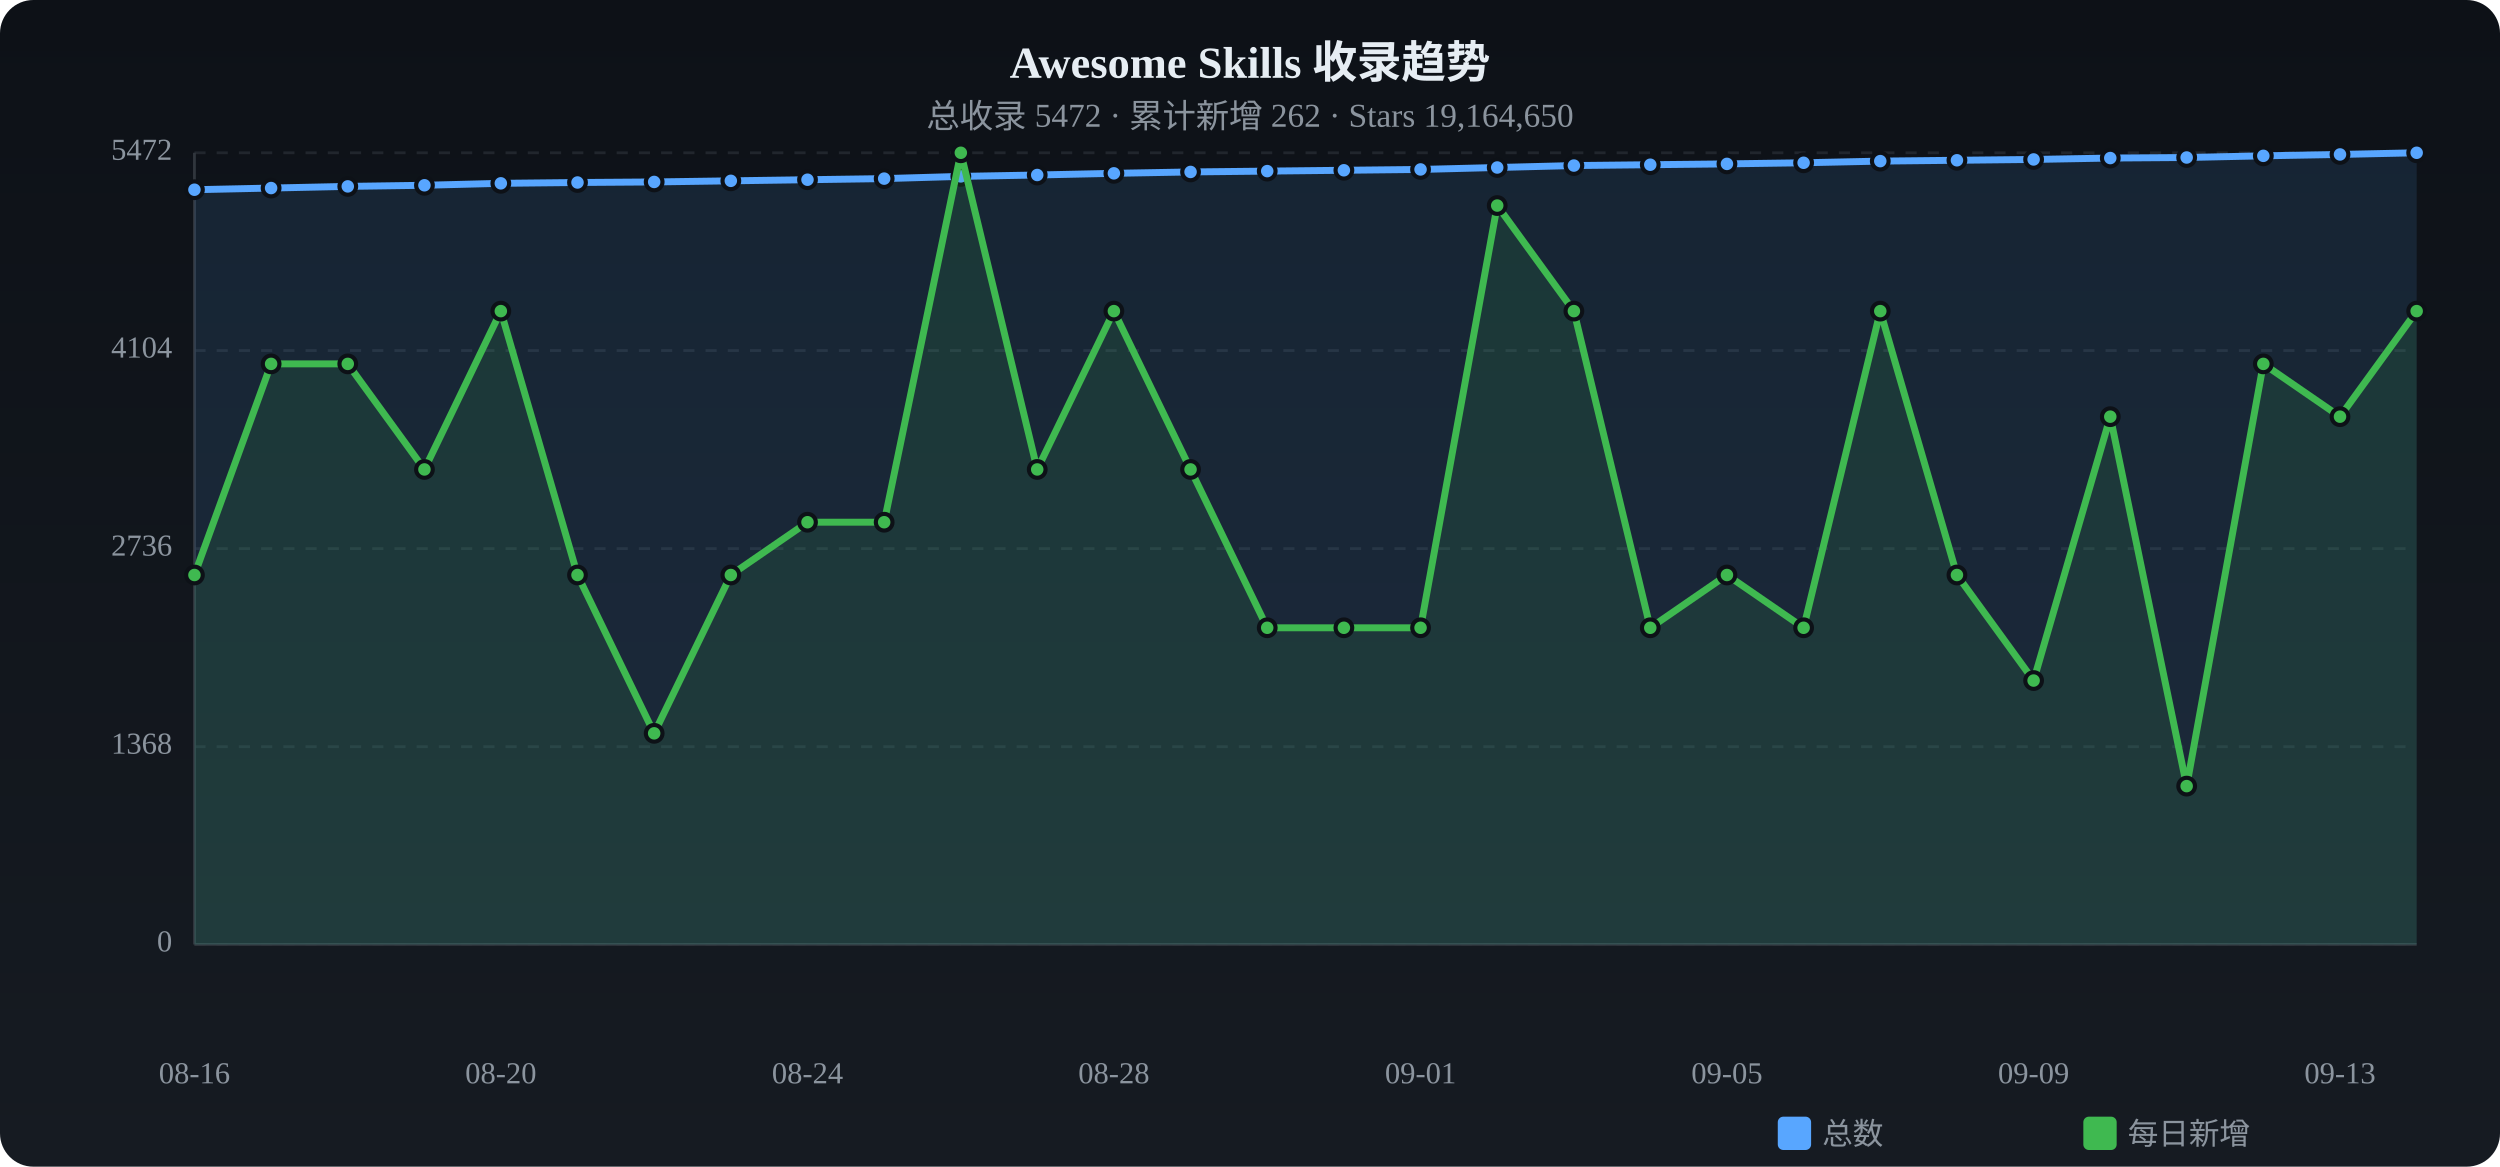
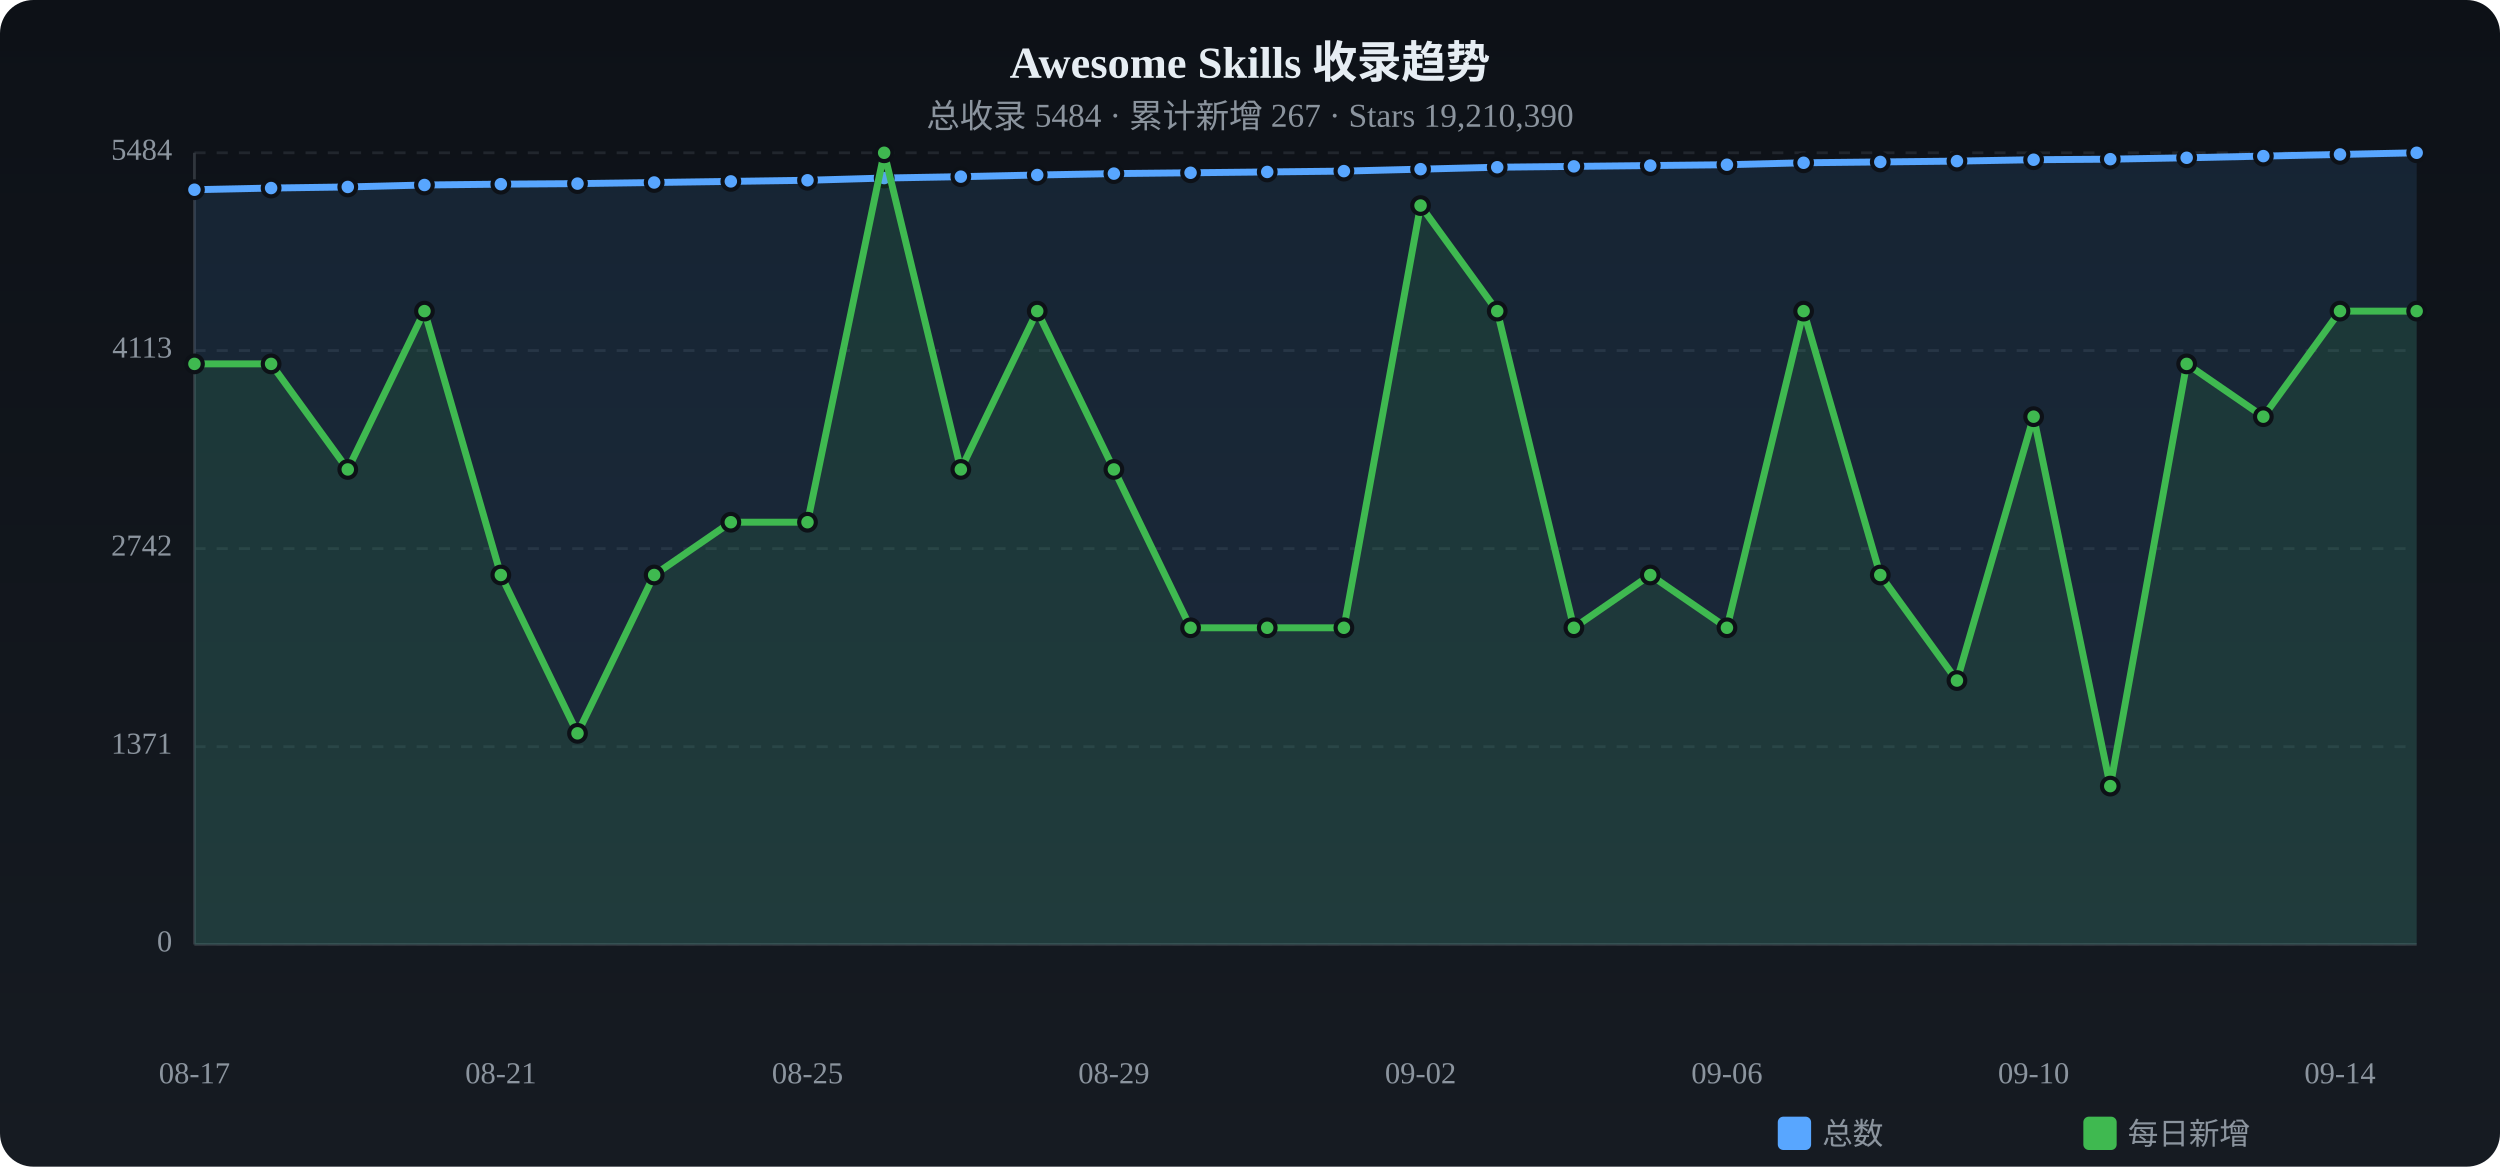
<svg xmlns="http://www.w3.org/2000/svg" viewBox="0 0 900 420" width="900" height="420">
  <defs>
    <linearGradient id="tbg" x1="0%" y1="0%" x2="0%" y2="100%">
      <stop offset="0%" stop-color="#0d1117" />
      <stop offset="100%" stop-color="#161b22" />
    </linearGradient>
  </defs>
  <rect width="900" height="420" rx="12" fill="url(#tbg)" />
  <text x="450.0" y="28" text-anchor="middle" fill="#e6edf3" font-size="16" font-weight="bold">Awesome Skills 收录趋势</text>
-   <text x="450.0" y="46" text-anchor="middle" fill="#8b949e" font-size="12">总收录 5472 · 累计新增 262 · Stars 19,164,650</text>
+   <text x="450.0" y="46" text-anchor="middle" fill="#8b949e" font-size="12">总收录 5484 · 累计新增 267 · Stars 19,210,390</text>
  <text x="62" y="340.0" text-anchor="end" fill="#8b949e" font-size="11" dominant-baseline="middle">0</text>
  <line x1="70" y1="340.0" x2="870" y2="340.0" stroke="#21262d" stroke-dasharray="4 4" />
-   <text x="62" y="268.8" text-anchor="end" fill="#8b949e" font-size="11" dominant-baseline="middle">1368</text>
+   <text x="62" y="268.8" text-anchor="end" fill="#8b949e" font-size="11" dominant-baseline="middle">1371</text>
  <line x1="70" y1="268.8" x2="870" y2="268.8" stroke="#21262d" stroke-dasharray="4 4" />
-   <text x="62" y="197.5" text-anchor="end" fill="#8b949e" font-size="11" dominant-baseline="middle">2736</text>
+   <text x="62" y="197.5" text-anchor="end" fill="#8b949e" font-size="11" dominant-baseline="middle">2742</text>
  <line x1="70" y1="197.5" x2="870" y2="197.5" stroke="#21262d" stroke-dasharray="4 4" />
-   <text x="62" y="126.2" text-anchor="end" fill="#8b949e" font-size="11" dominant-baseline="middle">4104</text>
+   <text x="62" y="126.2" text-anchor="end" fill="#8b949e" font-size="11" dominant-baseline="middle">4113</text>
  <line x1="70" y1="126.2" x2="870" y2="126.2" stroke="#21262d" stroke-dasharray="4 4" />
-   <text x="62" y="55.0" text-anchor="end" fill="#8b949e" font-size="11" dominant-baseline="middle">5472</text>
+   <text x="62" y="55.0" text-anchor="end" fill="#8b949e" font-size="11" dominant-baseline="middle">5484</text>
  <line x1="70" y1="55.0" x2="870" y2="55.0" stroke="#21262d" stroke-dasharray="4 4" />
  <line x1="70" y1="55" x2="70" y2="340" stroke="#30363d" />
  <line x1="70" y1="340" x2="870" y2="340" stroke="#30363d" />
-   <path d="M70.0,68.3 L97.6,67.7 L125.2,67.1 L152.8,66.7 L180.3,66.0 L207.9,65.7 L235.5,65.5 L263.1,65.1 L290.7,64.7 L318.3,64.3 L345.9,63.5 L373.4,63.0 L401.0,62.4 L428.6,61.9 L456.2,61.6 L483.8,61.3 L511.4,61.0 L539.0,60.3 L566.6,59.6 L594.1,59.3 L621.7,59.0 L649.3,58.6 L676.9,58.0 L704.5,57.7 L732.1,57.4 L759.7,56.9 L787.2,56.7 L814.8,56.1 L842.4,55.6 L870.0,55.0 L870.0,340 L70.0,340 Z" fill="#58a6ff" opacity="0.12" />
-   <polyline points="70.0,68.3 97.6,67.7 125.2,67.1 152.8,66.7 180.3,66.0 207.9,65.7 235.5,65.5 263.1,65.1 290.7,64.7 318.3,64.3 345.9,63.5 373.4,63.0 401.0,62.4 428.6,61.9 456.2,61.6 483.8,61.3 511.4,61.0 539.0,60.3 566.6,59.6 594.1,59.3 621.7,59.0 649.3,58.6 676.9,58.0 704.5,57.7 732.1,57.4 759.7,56.9 787.2,56.7 814.8,56.1 842.4,55.6 870.0,55.0" fill="none" stroke="#58a6ff" stroke-width="2.5" stroke-linecap="round" stroke-linejoin="round" />
+   <path d="M70.0,68.3 L97.6,67.7 L125.2,67.3 L152.8,66.6 L180.3,66.3 L207.9,66.1 L235.5,65.7 L263.1,65.3 L290.7,64.9 L318.3,64.1 L345.9,63.6 L373.4,63.0 L401.0,62.5 L428.6,62.2 L456.2,61.9 L483.8,61.6 L511.4,60.9 L539.0,60.2 L566.6,59.9 L594.1,59.6 L621.7,59.3 L649.3,58.6 L676.9,58.3 L704.5,58.0 L732.1,57.5 L759.7,57.3 L787.2,56.8 L814.8,56.2 L842.4,55.6 L870.0,55.0 L870.0,340 L70.0,340 Z" fill="#58a6ff" opacity="0.12" />
+   <polyline points="70.0,68.3 97.6,67.7 125.2,67.3 152.8,66.6 180.3,66.3 207.9,66.1 235.5,65.7 263.1,65.3 290.7,64.9 318.3,64.1 345.9,63.6 373.4,63.0 401.0,62.5 428.6,62.2 456.2,61.9 483.8,61.6 511.4,60.9 539.0,60.2 566.6,59.9 594.1,59.6 621.7,59.3 649.3,58.6 676.9,58.3 704.5,58.0 732.1,57.5 759.7,57.3 787.2,56.8 814.8,56.2 842.4,55.6 870.0,55.0" fill="none" stroke="#58a6ff" stroke-width="2.5" stroke-linecap="round" stroke-linejoin="round" />
  <circle cx="70.0" cy="68.3" r="3" fill="#58a6ff" stroke="#0d1117" stroke-width="1.5" />
  <circle cx="97.6" cy="67.7" r="3" fill="#58a6ff" stroke="#0d1117" stroke-width="1.5" />
-   <circle cx="125.2" cy="67.1" r="3" fill="#58a6ff" stroke="#0d1117" stroke-width="1.5" />
-   <circle cx="152.8" cy="66.7" r="3" fill="#58a6ff" stroke="#0d1117" stroke-width="1.5" />
-   <circle cx="180.3" cy="66.0" r="3" fill="#58a6ff" stroke="#0d1117" stroke-width="1.5" />
-   <circle cx="207.9" cy="65.7" r="3" fill="#58a6ff" stroke="#0d1117" stroke-width="1.5" />
-   <circle cx="235.5" cy="65.5" r="3" fill="#58a6ff" stroke="#0d1117" stroke-width="1.5" />
-   <circle cx="263.1" cy="65.1" r="3" fill="#58a6ff" stroke="#0d1117" stroke-width="1.5" />
-   <circle cx="290.7" cy="64.7" r="3" fill="#58a6ff" stroke="#0d1117" stroke-width="1.5" />
-   <circle cx="318.3" cy="64.3" r="3" fill="#58a6ff" stroke="#0d1117" stroke-width="1.5" />
-   <circle cx="345.9" cy="63.5" r="3" fill="#58a6ff" stroke="#0d1117" stroke-width="1.5" />
+   <circle cx="125.2" cy="67.3" r="3" fill="#58a6ff" stroke="#0d1117" stroke-width="1.5" />
+   <circle cx="152.8" cy="66.6" r="3" fill="#58a6ff" stroke="#0d1117" stroke-width="1.5" />
+   <circle cx="180.3" cy="66.3" r="3" fill="#58a6ff" stroke="#0d1117" stroke-width="1.5" />
+   <circle cx="207.9" cy="66.1" r="3" fill="#58a6ff" stroke="#0d1117" stroke-width="1.5" />
+   <circle cx="235.5" cy="65.7" r="3" fill="#58a6ff" stroke="#0d1117" stroke-width="1.5" />
+   <circle cx="263.1" cy="65.3" r="3" fill="#58a6ff" stroke="#0d1117" stroke-width="1.5" />
+   <circle cx="290.7" cy="64.9" r="3" fill="#58a6ff" stroke="#0d1117" stroke-width="1.5" />
+   <circle cx="318.3" cy="64.1" r="3" fill="#58a6ff" stroke="#0d1117" stroke-width="1.5" />
+   <circle cx="345.9" cy="63.6" r="3" fill="#58a6ff" stroke="#0d1117" stroke-width="1.5" />
  <circle cx="373.4" cy="63.0" r="3" fill="#58a6ff" stroke="#0d1117" stroke-width="1.5" />
-   <circle cx="401.0" cy="62.4" r="3" fill="#58a6ff" stroke="#0d1117" stroke-width="1.5" />
-   <circle cx="428.6" cy="61.9" r="3" fill="#58a6ff" stroke="#0d1117" stroke-width="1.5" />
-   <circle cx="456.2" cy="61.6" r="3" fill="#58a6ff" stroke="#0d1117" stroke-width="1.5" />
-   <circle cx="483.8" cy="61.3" r="3" fill="#58a6ff" stroke="#0d1117" stroke-width="1.5" />
-   <circle cx="511.4" cy="61.0" r="3" fill="#58a6ff" stroke="#0d1117" stroke-width="1.5" />
-   <circle cx="539.0" cy="60.3" r="3" fill="#58a6ff" stroke="#0d1117" stroke-width="1.5" />
-   <circle cx="566.6" cy="59.6" r="3" fill="#58a6ff" stroke="#0d1117" stroke-width="1.5" />
-   <circle cx="594.1" cy="59.3" r="3" fill="#58a6ff" stroke="#0d1117" stroke-width="1.5" />
-   <circle cx="621.7" cy="59.0" r="3" fill="#58a6ff" stroke="#0d1117" stroke-width="1.5" />
+   <circle cx="401.0" cy="62.5" r="3" fill="#58a6ff" stroke="#0d1117" stroke-width="1.5" />
+   <circle cx="428.6" cy="62.2" r="3" fill="#58a6ff" stroke="#0d1117" stroke-width="1.5" />
+   <circle cx="456.2" cy="61.9" r="3" fill="#58a6ff" stroke="#0d1117" stroke-width="1.5" />
+   <circle cx="483.8" cy="61.6" r="3" fill="#58a6ff" stroke="#0d1117" stroke-width="1.5" />
+   <circle cx="511.4" cy="60.9" r="3" fill="#58a6ff" stroke="#0d1117" stroke-width="1.5" />
+   <circle cx="539.0" cy="60.2" r="3" fill="#58a6ff" stroke="#0d1117" stroke-width="1.5" />
+   <circle cx="566.6" cy="59.9" r="3" fill="#58a6ff" stroke="#0d1117" stroke-width="1.5" />
+   <circle cx="594.1" cy="59.6" r="3" fill="#58a6ff" stroke="#0d1117" stroke-width="1.5" />
+   <circle cx="621.7" cy="59.3" r="3" fill="#58a6ff" stroke="#0d1117" stroke-width="1.5" />
  <circle cx="649.3" cy="58.6" r="3" fill="#58a6ff" stroke="#0d1117" stroke-width="1.5" />
-   <circle cx="676.9" cy="58.0" r="3" fill="#58a6ff" stroke="#0d1117" stroke-width="1.5" />
-   <circle cx="704.5" cy="57.7" r="3" fill="#58a6ff" stroke="#0d1117" stroke-width="1.5" />
-   <circle cx="732.1" cy="57.4" r="3" fill="#58a6ff" stroke="#0d1117" stroke-width="1.5" />
-   <circle cx="759.7" cy="56.9" r="3" fill="#58a6ff" stroke="#0d1117" stroke-width="1.5" />
-   <circle cx="787.2" cy="56.7" r="3" fill="#58a6ff" stroke="#0d1117" stroke-width="1.5" />
-   <circle cx="814.8" cy="56.1" r="3" fill="#58a6ff" stroke="#0d1117" stroke-width="1.5" />
+   <circle cx="676.9" cy="58.3" r="3" fill="#58a6ff" stroke="#0d1117" stroke-width="1.5" />
+   <circle cx="704.5" cy="58.0" r="3" fill="#58a6ff" stroke="#0d1117" stroke-width="1.5" />
+   <circle cx="732.1" cy="57.5" r="3" fill="#58a6ff" stroke="#0d1117" stroke-width="1.5" />
+   <circle cx="759.7" cy="57.3" r="3" fill="#58a6ff" stroke="#0d1117" stroke-width="1.5" />
+   <circle cx="787.2" cy="56.8" r="3" fill="#58a6ff" stroke="#0d1117" stroke-width="1.5" />
+   <circle cx="814.8" cy="56.2" r="3" fill="#58a6ff" stroke="#0d1117" stroke-width="1.5" />
  <circle cx="842.4" cy="55.6" r="3" fill="#58a6ff" stroke="#0d1117" stroke-width="1.5" />
  <circle cx="870.0" cy="55.0" r="3" fill="#58a6ff" stroke="#0d1117" stroke-width="1.5" />
-   <path d="M70.0,207.0 L97.6,131.0 L125.2,131.0 L152.8,169.0 L180.3,112.0 L207.9,207.0 L235.5,264.0 L263.1,207.0 L290.7,188.0 L318.3,188.0 L345.9,55.0 L373.4,169.0 L401.0,112.0 L428.6,169.0 L456.2,226.0 L483.8,226.0 L511.4,226.0 L539.0,74.0 L566.6,112.0 L594.1,226.0 L621.7,207.0 L649.3,226.0 L676.9,112.0 L704.5,207.0 L732.1,245.0 L759.7,150.0 L787.2,283.0 L814.8,131.0 L842.4,150.0 L870.0,112.0 L870.0,340 L70.0,340 Z" fill="#3fb950" opacity="0.12" />
-   <polyline points="70.0,207.0 97.6,131.0 125.2,131.0 152.8,169.0 180.3,112.0 207.9,207.0 235.5,264.0 263.1,207.0 290.7,188.0 318.3,188.0 345.9,55.0 373.4,169.0 401.0,112.0 428.6,169.0 456.2,226.0 483.8,226.0 511.4,226.0 539.0,74.0 566.6,112.0 594.1,226.0 621.7,207.0 649.3,226.0 676.9,112.0 704.5,207.0 732.1,245.0 759.7,150.0 787.2,283.0 814.8,131.0 842.4,150.0 870.0,112.0" fill="none" stroke="#3fb950" stroke-width="2.5" stroke-linecap="round" stroke-linejoin="round" />
-   <circle cx="70.0" cy="207.0" r="3" fill="#3fb950" stroke="#0d1117" stroke-width="1.5" />
+   <path d="M70.0,131.0 L97.6,131.0 L125.2,169.0 L152.8,112.0 L180.3,207.0 L207.9,264.0 L235.5,207.0 L263.1,188.0 L290.7,188.0 L318.3,55.0 L345.9,169.0 L373.4,112.0 L401.0,169.0 L428.6,226.0 L456.2,226.0 L483.8,226.0 L511.4,74.0 L539.0,112.0 L566.6,226.0 L594.1,207.0 L621.7,226.0 L649.3,112.0 L676.9,207.0 L704.5,245.0 L732.1,150.0 L759.7,283.0 L787.2,131.0 L814.8,150.0 L842.4,112.0 L870.0,112.0 L870.0,340 L70.0,340 Z" fill="#3fb950" opacity="0.12" />
+   <polyline points="70.0,131.0 97.6,131.0 125.2,169.0 152.8,112.0 180.3,207.0 207.9,264.0 235.5,207.0 263.1,188.0 290.7,188.0 318.3,55.0 345.9,169.0 373.4,112.0 401.0,169.0 428.6,226.0 456.2,226.0 483.8,226.0 511.4,74.0 539.0,112.0 566.6,226.0 594.1,207.0 621.7,226.0 649.3,112.0 676.9,207.0 704.5,245.0 732.1,150.0 759.7,283.0 787.2,131.0 814.8,150.0 842.4,112.0 870.0,112.0" fill="none" stroke="#3fb950" stroke-width="2.5" stroke-linecap="round" stroke-linejoin="round" />
+   <circle cx="70.0" cy="131.0" r="3" fill="#3fb950" stroke="#0d1117" stroke-width="1.5" />
  <circle cx="97.6" cy="131.0" r="3" fill="#3fb950" stroke="#0d1117" stroke-width="1.5" />
-   <circle cx="125.2" cy="131.0" r="3" fill="#3fb950" stroke="#0d1117" stroke-width="1.5" />
-   <circle cx="152.8" cy="169.0" r="3" fill="#3fb950" stroke="#0d1117" stroke-width="1.5" />
-   <circle cx="180.3" cy="112.0" r="3" fill="#3fb950" stroke="#0d1117" stroke-width="1.5" />
-   <circle cx="207.9" cy="207.0" r="3" fill="#3fb950" stroke="#0d1117" stroke-width="1.5" />
-   <circle cx="235.5" cy="264.0" r="3" fill="#3fb950" stroke="#0d1117" stroke-width="1.5" />
-   <circle cx="263.1" cy="207.0" r="3" fill="#3fb950" stroke="#0d1117" stroke-width="1.5" />
+   <circle cx="125.2" cy="169.0" r="3" fill="#3fb950" stroke="#0d1117" stroke-width="1.5" />
+   <circle cx="152.8" cy="112.0" r="3" fill="#3fb950" stroke="#0d1117" stroke-width="1.5" />
+   <circle cx="180.3" cy="207.0" r="3" fill="#3fb950" stroke="#0d1117" stroke-width="1.5" />
+   <circle cx="207.9" cy="264.0" r="3" fill="#3fb950" stroke="#0d1117" stroke-width="1.5" />
+   <circle cx="235.5" cy="207.0" r="3" fill="#3fb950" stroke="#0d1117" stroke-width="1.5" />
+   <circle cx="263.1" cy="188.0" r="3" fill="#3fb950" stroke="#0d1117" stroke-width="1.5" />
  <circle cx="290.7" cy="188.0" r="3" fill="#3fb950" stroke="#0d1117" stroke-width="1.5" />
-   <circle cx="318.3" cy="188.0" r="3" fill="#3fb950" stroke="#0d1117" stroke-width="1.5" />
-   <circle cx="345.9" cy="55.0" r="3" fill="#3fb950" stroke="#0d1117" stroke-width="1.5" />
-   <circle cx="373.4" cy="169.0" r="3" fill="#3fb950" stroke="#0d1117" stroke-width="1.5" />
-   <circle cx="401.0" cy="112.0" r="3" fill="#3fb950" stroke="#0d1117" stroke-width="1.5" />
-   <circle cx="428.6" cy="169.0" r="3" fill="#3fb950" stroke="#0d1117" stroke-width="1.5" />
+   <circle cx="318.3" cy="55.0" r="3" fill="#3fb950" stroke="#0d1117" stroke-width="1.5" />
+   <circle cx="345.9" cy="169.0" r="3" fill="#3fb950" stroke="#0d1117" stroke-width="1.5" />
+   <circle cx="373.4" cy="112.0" r="3" fill="#3fb950" stroke="#0d1117" stroke-width="1.5" />
+   <circle cx="401.0" cy="169.0" r="3" fill="#3fb950" stroke="#0d1117" stroke-width="1.5" />
+   <circle cx="428.6" cy="226.0" r="3" fill="#3fb950" stroke="#0d1117" stroke-width="1.5" />
  <circle cx="456.2" cy="226.0" r="3" fill="#3fb950" stroke="#0d1117" stroke-width="1.5" />
  <circle cx="483.8" cy="226.0" r="3" fill="#3fb950" stroke="#0d1117" stroke-width="1.5" />
-   <circle cx="511.4" cy="226.0" r="3" fill="#3fb950" stroke="#0d1117" stroke-width="1.5" />
-   <circle cx="539.0" cy="74.0" r="3" fill="#3fb950" stroke="#0d1117" stroke-width="1.5" />
-   <circle cx="566.6" cy="112.0" r="3" fill="#3fb950" stroke="#0d1117" stroke-width="1.5" />
-   <circle cx="594.1" cy="226.0" r="3" fill="#3fb950" stroke="#0d1117" stroke-width="1.5" />
-   <circle cx="621.7" cy="207.0" r="3" fill="#3fb950" stroke="#0d1117" stroke-width="1.5" />
-   <circle cx="649.3" cy="226.0" r="3" fill="#3fb950" stroke="#0d1117" stroke-width="1.5" />
-   <circle cx="676.9" cy="112.0" r="3" fill="#3fb950" stroke="#0d1117" stroke-width="1.5" />
-   <circle cx="704.5" cy="207.0" r="3" fill="#3fb950" stroke="#0d1117" stroke-width="1.5" />
-   <circle cx="732.1" cy="245.0" r="3" fill="#3fb950" stroke="#0d1117" stroke-width="1.5" />
-   <circle cx="759.7" cy="150.0" r="3" fill="#3fb950" stroke="#0d1117" stroke-width="1.5" />
-   <circle cx="787.2" cy="283.0" r="3" fill="#3fb950" stroke="#0d1117" stroke-width="1.5" />
-   <circle cx="814.8" cy="131.0" r="3" fill="#3fb950" stroke="#0d1117" stroke-width="1.5" />
-   <circle cx="842.4" cy="150.0" r="3" fill="#3fb950" stroke="#0d1117" stroke-width="1.5" />
+   <circle cx="511.4" cy="74.0" r="3" fill="#3fb950" stroke="#0d1117" stroke-width="1.5" />
+   <circle cx="539.0" cy="112.0" r="3" fill="#3fb950" stroke="#0d1117" stroke-width="1.5" />
+   <circle cx="566.6" cy="226.0" r="3" fill="#3fb950" stroke="#0d1117" stroke-width="1.5" />
+   <circle cx="594.1" cy="207.0" r="3" fill="#3fb950" stroke="#0d1117" stroke-width="1.5" />
+   <circle cx="621.7" cy="226.0" r="3" fill="#3fb950" stroke="#0d1117" stroke-width="1.5" />
+   <circle cx="649.3" cy="112.0" r="3" fill="#3fb950" stroke="#0d1117" stroke-width="1.5" />
+   <circle cx="676.9" cy="207.0" r="3" fill="#3fb950" stroke="#0d1117" stroke-width="1.5" />
+   <circle cx="704.5" cy="245.0" r="3" fill="#3fb950" stroke="#0d1117" stroke-width="1.5" />
+   <circle cx="732.1" cy="150.0" r="3" fill="#3fb950" stroke="#0d1117" stroke-width="1.5" />
+   <circle cx="759.7" cy="283.0" r="3" fill="#3fb950" stroke="#0d1117" stroke-width="1.5" />
+   <circle cx="787.2" cy="131.0" r="3" fill="#3fb950" stroke="#0d1117" stroke-width="1.5" />
+   <circle cx="814.8" cy="150.0" r="3" fill="#3fb950" stroke="#0d1117" stroke-width="1.5" />
+   <circle cx="842.4" cy="112.0" r="3" fill="#3fb950" stroke="#0d1117" stroke-width="1.5" />
  <circle cx="870.0" cy="112.0" r="3" fill="#3fb950" stroke="#0d1117" stroke-width="1.5" />
-   <text x="70.0" y="390" text-anchor="middle" fill="#8b949e" font-size="11">08-16</text>
-   <text x="180.3" y="390" text-anchor="middle" fill="#8b949e" font-size="11">08-20</text>
-   <text x="290.7" y="390" text-anchor="middle" fill="#8b949e" font-size="11">08-24</text>
-   <text x="401.0" y="390" text-anchor="middle" fill="#8b949e" font-size="11">08-28</text>
-   <text x="511.4" y="390" text-anchor="middle" fill="#8b949e" font-size="11">09-01</text>
-   <text x="621.7" y="390" text-anchor="middle" fill="#8b949e" font-size="11">09-05</text>
-   <text x="732.1" y="390" text-anchor="middle" fill="#8b949e" font-size="11">09-09</text>
-   <text x="842.4" y="390" text-anchor="middle" fill="#8b949e" font-size="11">09-13</text>
+   <text x="70.0" y="390" text-anchor="middle" fill="#8b949e" font-size="11">08-17</text>
+   <text x="180.3" y="390" text-anchor="middle" fill="#8b949e" font-size="11">08-21</text>
+   <text x="290.7" y="390" text-anchor="middle" fill="#8b949e" font-size="11">08-25</text>
+   <text x="401.0" y="390" text-anchor="middle" fill="#8b949e" font-size="11">08-29</text>
+   <text x="511.4" y="390" text-anchor="middle" fill="#8b949e" font-size="11">09-02</text>
+   <text x="621.7" y="390" text-anchor="middle" fill="#8b949e" font-size="11">09-06</text>
+   <text x="732.1" y="390" text-anchor="middle" fill="#8b949e" font-size="11">09-10</text>
+   <text x="842.4" y="390" text-anchor="middle" fill="#8b949e" font-size="11">09-14</text>
  <rect x="640" y="402" width="12" height="12" rx="2" fill="#58a6ff" />
  <text x="656" y="412" fill="#8b949e" font-size="11">总数</text>
  <rect x="750" y="402" width="12" height="12" rx="2" fill="#3fb950" />
  <text x="766" y="412" fill="#8b949e" font-size="11">每日新增</text>
</svg>
